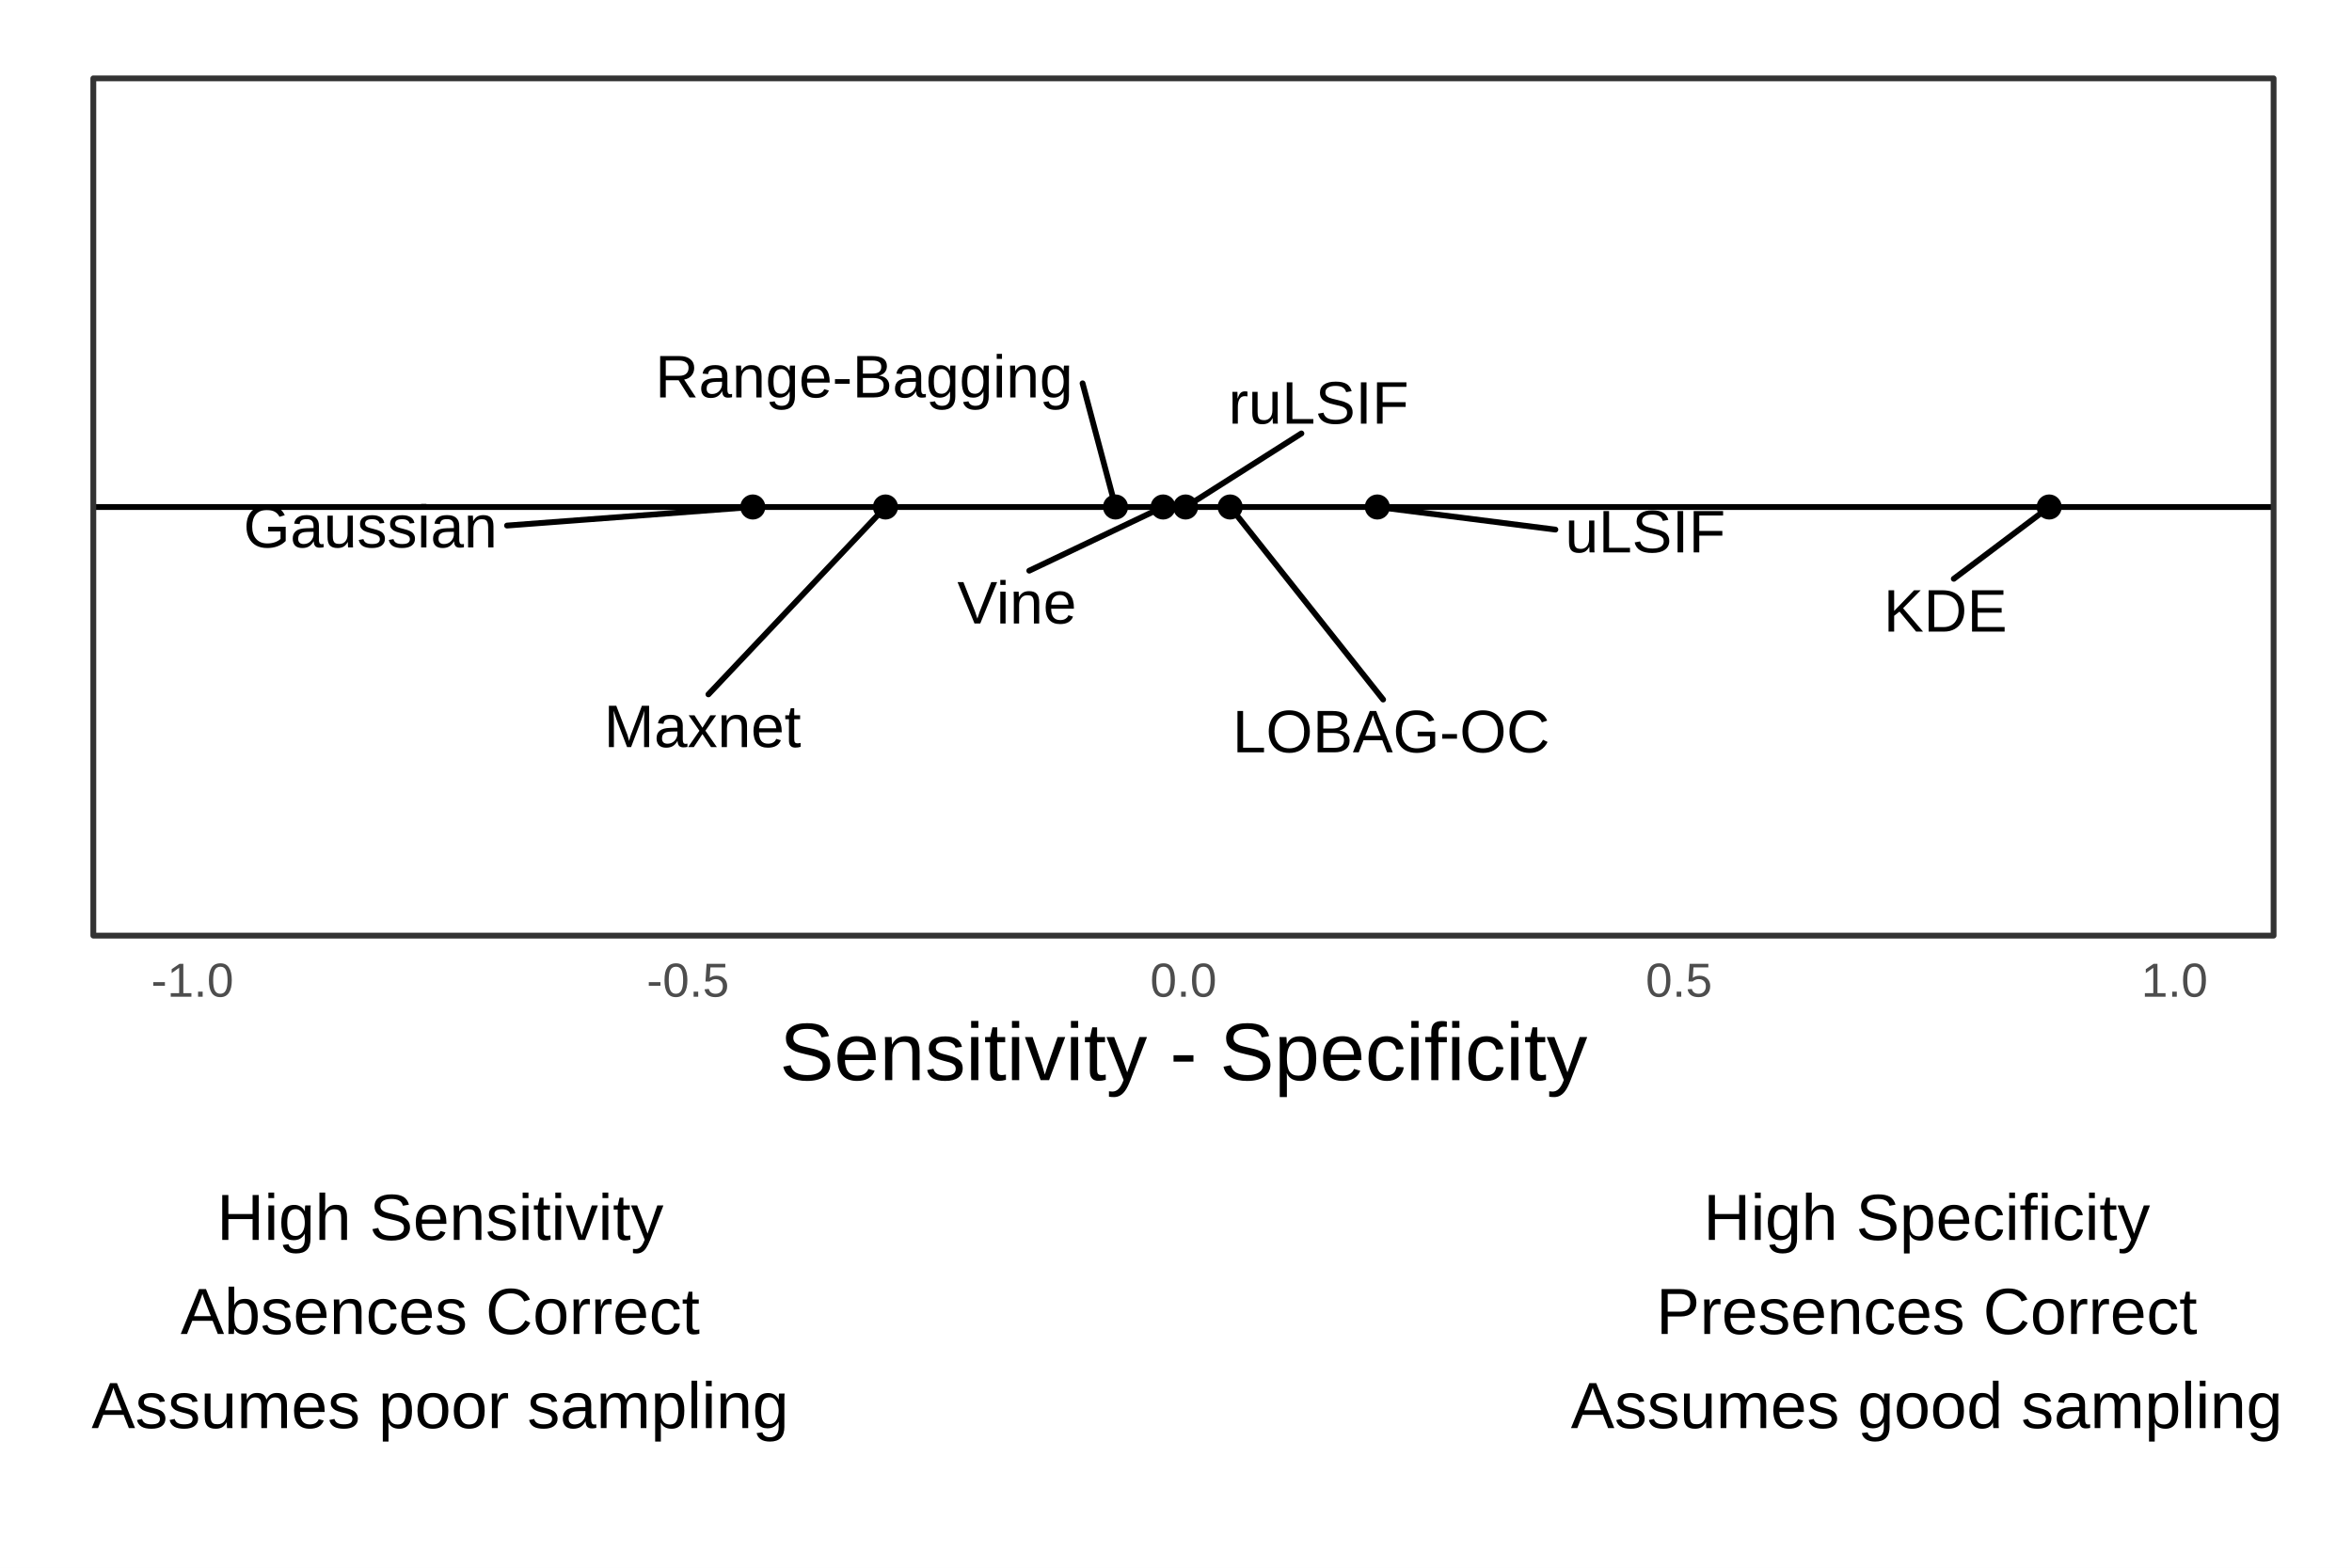
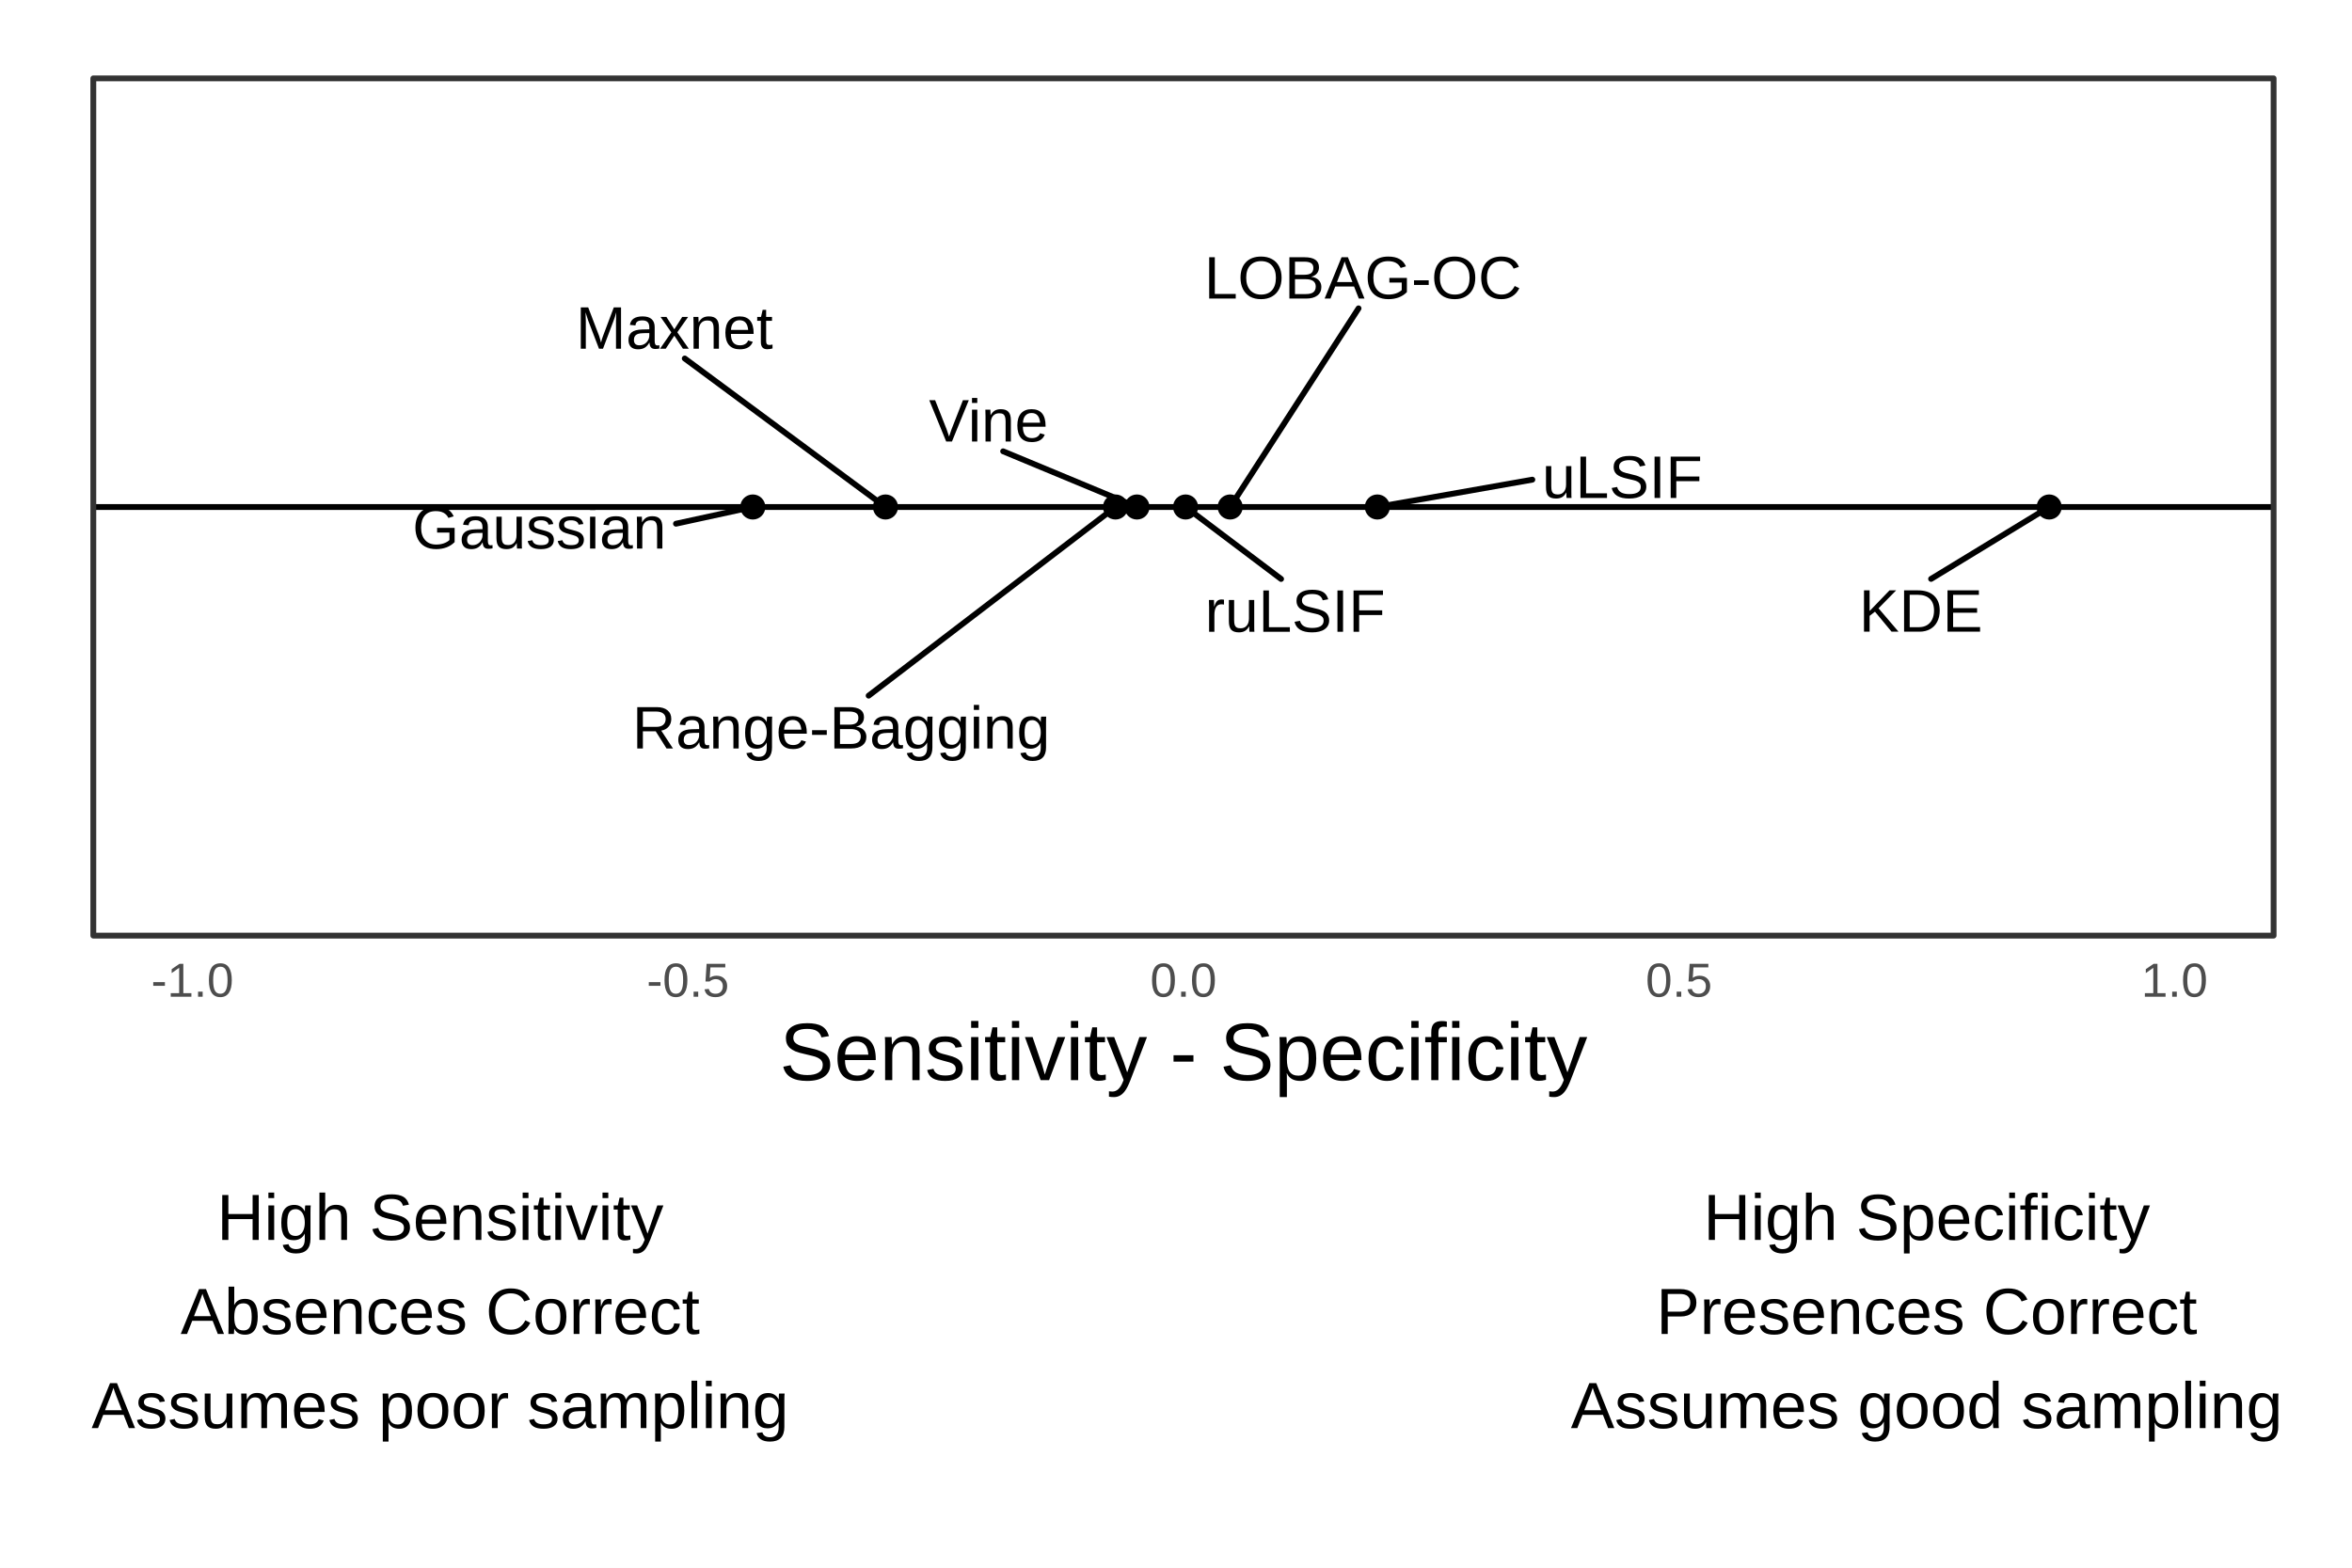
<svg xmlns="http://www.w3.org/2000/svg" class="svglite" width="432.00pt" height="288.00pt" viewBox="0 0 432.00 288.00">
  <defs>
    <style type="text/css">
    .svglite line, .svglite polyline, .svglite polygon, .svglite path, .svglite rect, .svglite circle {
      fill: none;
      stroke: #000000;
      stroke-linecap: round;
      stroke-linejoin: round;
      stroke-miterlimit: 10.00;
    }
    .svglite text {
      white-space: pre;
    }
  </style>
  </defs>
  <rect width="100%" height="100%" style="stroke: none; fill: #FFFFFF;" />
  <defs>
    <clipPath id="cpMC4wMHw0MzIuMDB8MC4wMHwyODguMDA=">
      <rect x="0.00" y="0.00" width="432.00" height="288.00" />
    </clipPath>
  </defs>
  <g clip-path="url(#cpMC4wMHw0MzIuMDB8MC4wMHwyODguMDA=)">
    <rect x="0" y="0.00" width="432.00" height="288.00" style="stroke-width: 1.07; stroke: #FFFFFF; fill: #FFFFFF;" />
    <rect x="17.14" y="14.40" width="400.46" height="157.48" style="stroke-width: 1.07; stroke: none; fill: #FFFFFF;" />
    <line x1="17.14" y1="93.14" x2="417.60" y2="93.14" style="stroke-width: 1.07; stroke-linecap: butt;" />
    <circle cx="138.27" cy="93.14" r="1.95" style="stroke-width: 0.71; fill: #000000;" />
    <circle cx="376.38" cy="93.14" r="1.95" style="stroke-width: 0.71; fill: #000000;" />
    <circle cx="225.95" cy="93.14" r="1.95" style="stroke-width: 0.71; fill: #000000;" />
    <circle cx="162.64" cy="93.14" r="1.95" style="stroke-width: 0.71; fill: #000000;" />
    <circle cx="204.89" cy="93.14" r="1.95" style="stroke-width: 0.71; fill: #000000;" />
-     <circle cx="213.63" cy="93.14" r="1.95" style="stroke-width: 0.71; fill: #000000;" />
+     <circle cx="208.83" cy="93.14" r="1.95" style="stroke-width: 0.71; fill: #000000;" />
    <circle cx="217.76" cy="93.14" r="1.95" style="stroke-width: 0.71; fill: #000000;" />
    <circle cx="252.98" cy="93.14" r="1.95" style="stroke-width: 0.71; fill: #000000;" />
-     <line x1="93.13" y1="96.55" x2="136.77" y2="93.25" style="stroke-width: 1.07;" />
-     <line x1="358.86" y1="106.33" x2="375.68" y2="93.67" style="stroke-width: 1.07;" />
-     <line x1="254.04" y1="128.51" x2="226.41" y2="93.71" style="stroke-width: 1.07;" />
-     <line x1="130.12" y1="127.56" x2="162.11" y2="93.70" style="stroke-width: 1.07;" />
-     <line x1="198.84" y1="70.42" x2="204.73" y2="92.54" style="stroke-width: 1.07;" />
-     <line x1="189.05" y1="104.84" x2="212.66" y2="93.60" style="stroke-width: 1.07;" />
-     <line x1="239.03" y1="79.63" x2="218.56" y2="92.63" style="stroke-width: 1.07;" />
-     <line x1="285.68" y1="97.29" x2="254.43" y2="93.32" style="stroke-width: 1.07;" />
-     <text x="68.03" y="100.57" text-anchor="middle" style="font-size: 11.04px; font-family: &quot;Arial&quot;;" textLength="46.60px" lengthAdjust="spacingAndGlyphs">Gaussian</text>
-     <text x="357.32" y="116.03" text-anchor="middle" style="font-size: 11.04px; font-family: &quot;Arial&quot;;" textLength="22.68px" lengthAdjust="spacingAndGlyphs">KDE</text>
-     <text x="255.52" y="138.21" text-anchor="middle" style="font-size: 11.04px; font-family: &quot;Arial&quot;;" textLength="58.23px" lengthAdjust="spacingAndGlyphs">LOBAG-OC</text>
-     <text x="129.03" y="137.25" text-anchor="middle" style="font-size: 11.04px; font-family: &quot;Arial&quot;;" textLength="36.17px" lengthAdjust="spacingAndGlyphs">Maxnet</text>
-     <text x="158.71" y="73.01" text-anchor="middle" style="font-size: 11.04px; font-family: &quot;Arial&quot;;" textLength="76.65px" lengthAdjust="spacingAndGlyphs">Range-Bagging</text>
-     <text x="186.78" y="114.54" text-anchor="middle" style="font-size: 11.04px; font-family: &quot;Arial&quot;;" textLength="21.87px" lengthAdjust="spacingAndGlyphs">Vine</text>
-     <text x="242.19" y="77.83" text-anchor="middle" style="font-size: 11.04px; font-family: &quot;Arial&quot;;" textLength="33.11px" lengthAdjust="spacingAndGlyphs">ruLSIF</text>
-     <text x="302.19" y="101.48" text-anchor="middle" style="font-size: 11.04px; font-family: &quot;Arial&quot;;" textLength="29.43px" lengthAdjust="spacingAndGlyphs">uLSIF</text>
+     <line x1="124.16" y1="96.21" x2="136.93" y2="93.43" style="stroke-width: 1.07;" />
+     <line x1="354.69" y1="106.35" x2="375.55" y2="93.64" style="stroke-width: 1.07;" />
+     <line x1="249.53" y1="56.65" x2="226.33" y2="92.56" style="stroke-width: 1.07;" />
+     <line x1="125.77" y1="65.86" x2="161.92" y2="92.61" style="stroke-width: 1.07;" />
+     <line x1="159.55" y1="127.80" x2="204.19" y2="93.67" style="stroke-width: 1.07;" />
+     <line x1="184.25" y1="82.91" x2="207.79" y2="92.70" style="stroke-width: 1.07;" />
+     <line x1="235.30" y1="106.36" x2="218.47" y2="93.67" style="stroke-width: 1.07;" />
+     <line x1="281.45" y1="88.12" x2="254.37" y2="92.89" style="stroke-width: 1.07;" />
+     <text x="99.06" y="100.77" text-anchor="middle" style="font-size: 11.04px; font-family: &quot;Arial&quot;;" textLength="46.60px" lengthAdjust="spacingAndGlyphs">Gaussian</text>
+     <text x="352.81" y="116.05" text-anchor="middle" style="font-size: 11.04px; font-family: &quot;Arial&quot;;" textLength="22.68px" lengthAdjust="spacingAndGlyphs">KDE</text>
+     <text x="250.33" y="54.85" text-anchor="middle" style="font-size: 11.04px; font-family: &quot;Arial&quot;;" textLength="58.23px" lengthAdjust="spacingAndGlyphs">LOBAG-OC</text>
+     <text x="123.87" y="64.06" text-anchor="middle" style="font-size: 11.04px; font-family: &quot;Arial&quot;;" textLength="36.17px" lengthAdjust="spacingAndGlyphs">Maxnet</text>
+     <text x="154.50" y="137.50" text-anchor="middle" style="font-size: 11.04px; font-family: &quot;Arial&quot;;" textLength="76.65px" lengthAdjust="spacingAndGlyphs">Range-Bagging</text>
+     <text x="181.58" y="81.11" text-anchor="middle" style="font-size: 11.04px; font-family: &quot;Arial&quot;;" textLength="21.87px" lengthAdjust="spacingAndGlyphs">Vine</text>
+     <text x="237.88" y="116.06" text-anchor="middle" style="font-size: 11.04px; font-family: &quot;Arial&quot;;" textLength="33.11px" lengthAdjust="spacingAndGlyphs">ruLSIF</text>
+     <text x="297.97" y="91.48" text-anchor="middle" style="font-size: 11.04px; font-family: &quot;Arial&quot;;" textLength="29.43px" lengthAdjust="spacingAndGlyphs">uLSIF</text>
    <text x="80.85" y="227.79" text-anchor="middle" style="font-size: 12.00px; font-family: &quot;Arial&quot;;" textLength="82.04px" lengthAdjust="spacingAndGlyphs">High Sensitivity</text>
    <text x="80.85" y="245.07" text-anchor="middle" style="font-size: 12.00px; font-family: &quot;Arial&quot;;" textLength="95.40px" lengthAdjust="spacingAndGlyphs">Absences Correct</text>
    <text x="80.85" y="262.35" text-anchor="middle" style="font-size: 12.00px; font-family: &quot;Arial&quot;;" textLength="128.09px" lengthAdjust="spacingAndGlyphs">Assumes poor sampling</text>
    <text x="353.89" y="227.79" text-anchor="middle" style="font-size: 12.00px; font-family: &quot;Arial&quot;;" textLength="82.04px" lengthAdjust="spacingAndGlyphs">High Specificity</text>
    <text x="353.89" y="245.07" text-anchor="middle" style="font-size: 12.00px; font-family: &quot;Arial&quot;;" textLength="99.40px" lengthAdjust="spacingAndGlyphs">Presences Correct</text>
    <text x="353.89" y="262.35" text-anchor="middle" style="font-size: 12.00px; font-family: &quot;Arial&quot;;" textLength="130.77px" lengthAdjust="spacingAndGlyphs">Assumes good sampling</text>
    <rect x="17.14" y="14.40" width="400.46" height="157.48" style="stroke-width: 1.07; stroke: #333333;" />
    <text x="35.34" y="183.11" text-anchor="middle" style="font-size: 8.80px;fill: #4D4D4D; font-family: &quot;Arial&quot;;" textLength="15.17px" lengthAdjust="spacingAndGlyphs">-1.0</text>
    <text x="126.36" y="183.11" text-anchor="middle" style="font-size: 8.80px;fill: #4D4D4D; font-family: &quot;Arial&quot;;" textLength="15.17px" lengthAdjust="spacingAndGlyphs">-0.5</text>
    <text x="217.37" y="183.11" text-anchor="middle" style="font-size: 8.80px;fill: #4D4D4D; font-family: &quot;Arial&quot;;" textLength="12.24px" lengthAdjust="spacingAndGlyphs">0.0</text>
    <text x="308.38" y="183.11" text-anchor="middle" style="font-size: 8.80px;fill: #4D4D4D; font-family: &quot;Arial&quot;;" textLength="12.24px" lengthAdjust="spacingAndGlyphs">0.5</text>
    <text x="399.40" y="183.11" text-anchor="middle" style="font-size: 8.80px;fill: #4D4D4D; font-family: &quot;Arial&quot;;" textLength="12.24px" lengthAdjust="spacingAndGlyphs">1.0</text>
    <text x="217.37" y="198.44" text-anchor="middle" style="font-size: 15.00px; font-family: &quot;Arial&quot;;" textLength="148.38px" lengthAdjust="spacingAndGlyphs">Sensitivity - Specificity</text>
  </g>
</svg>
